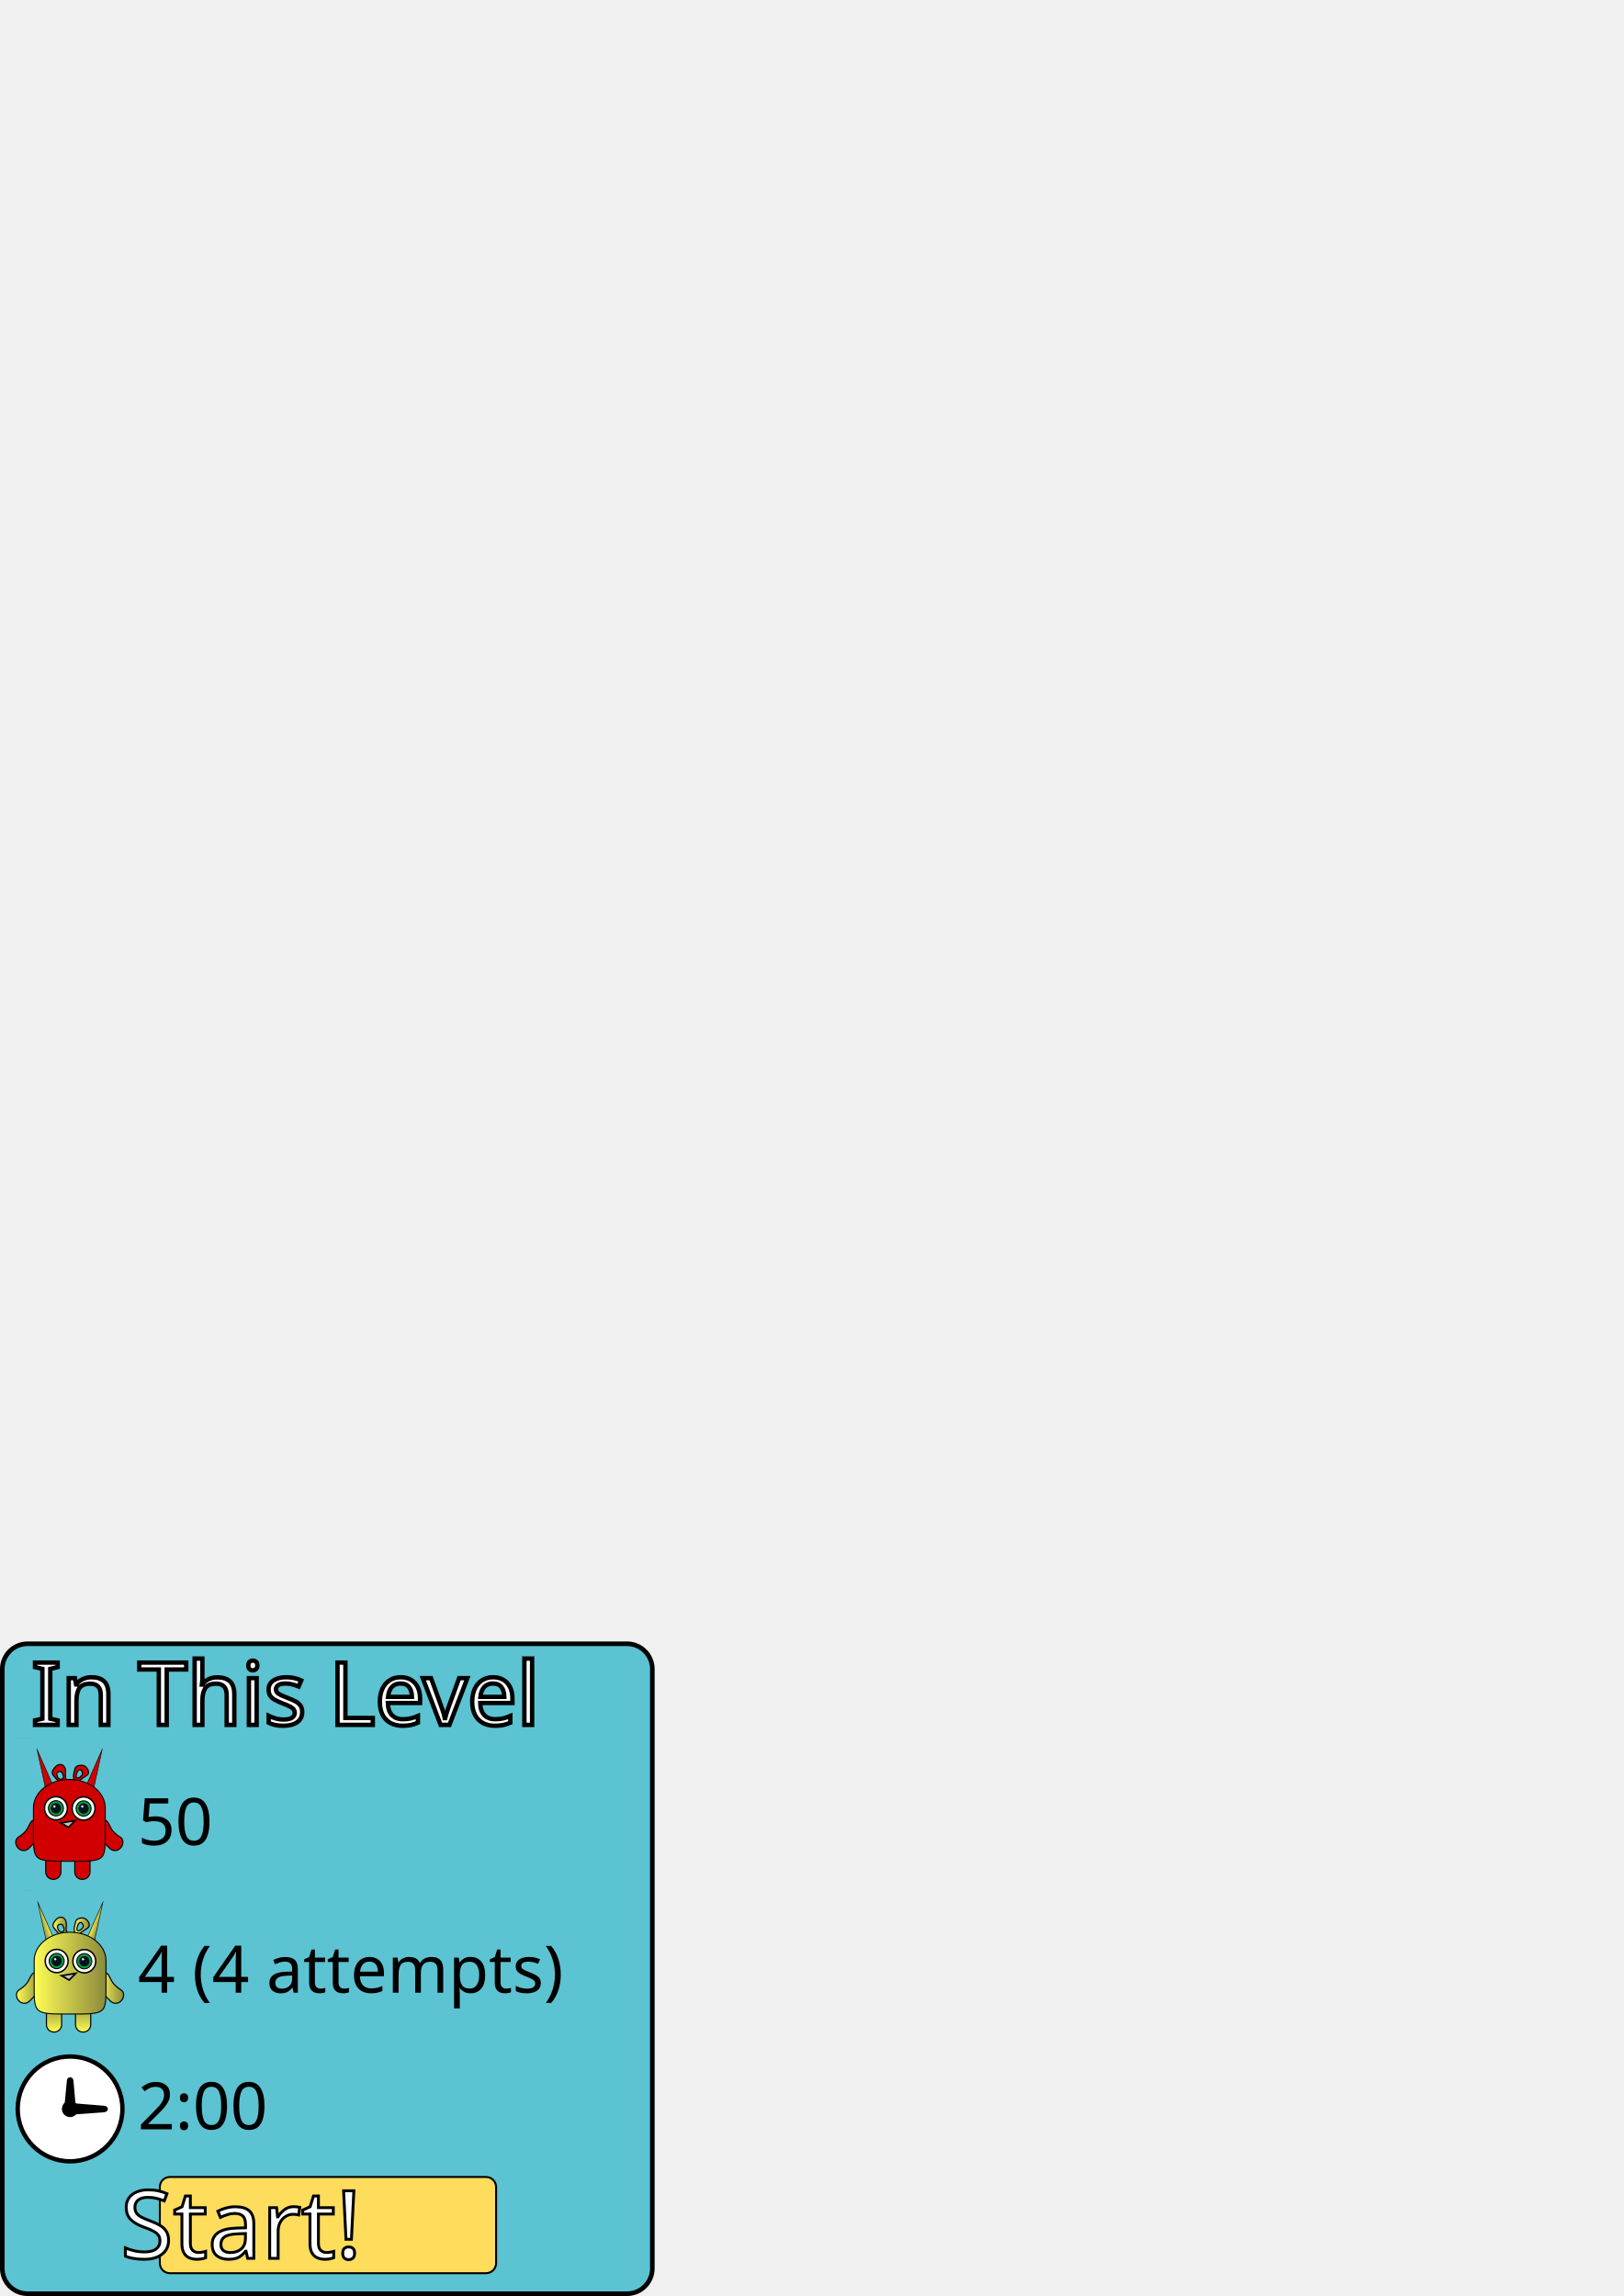
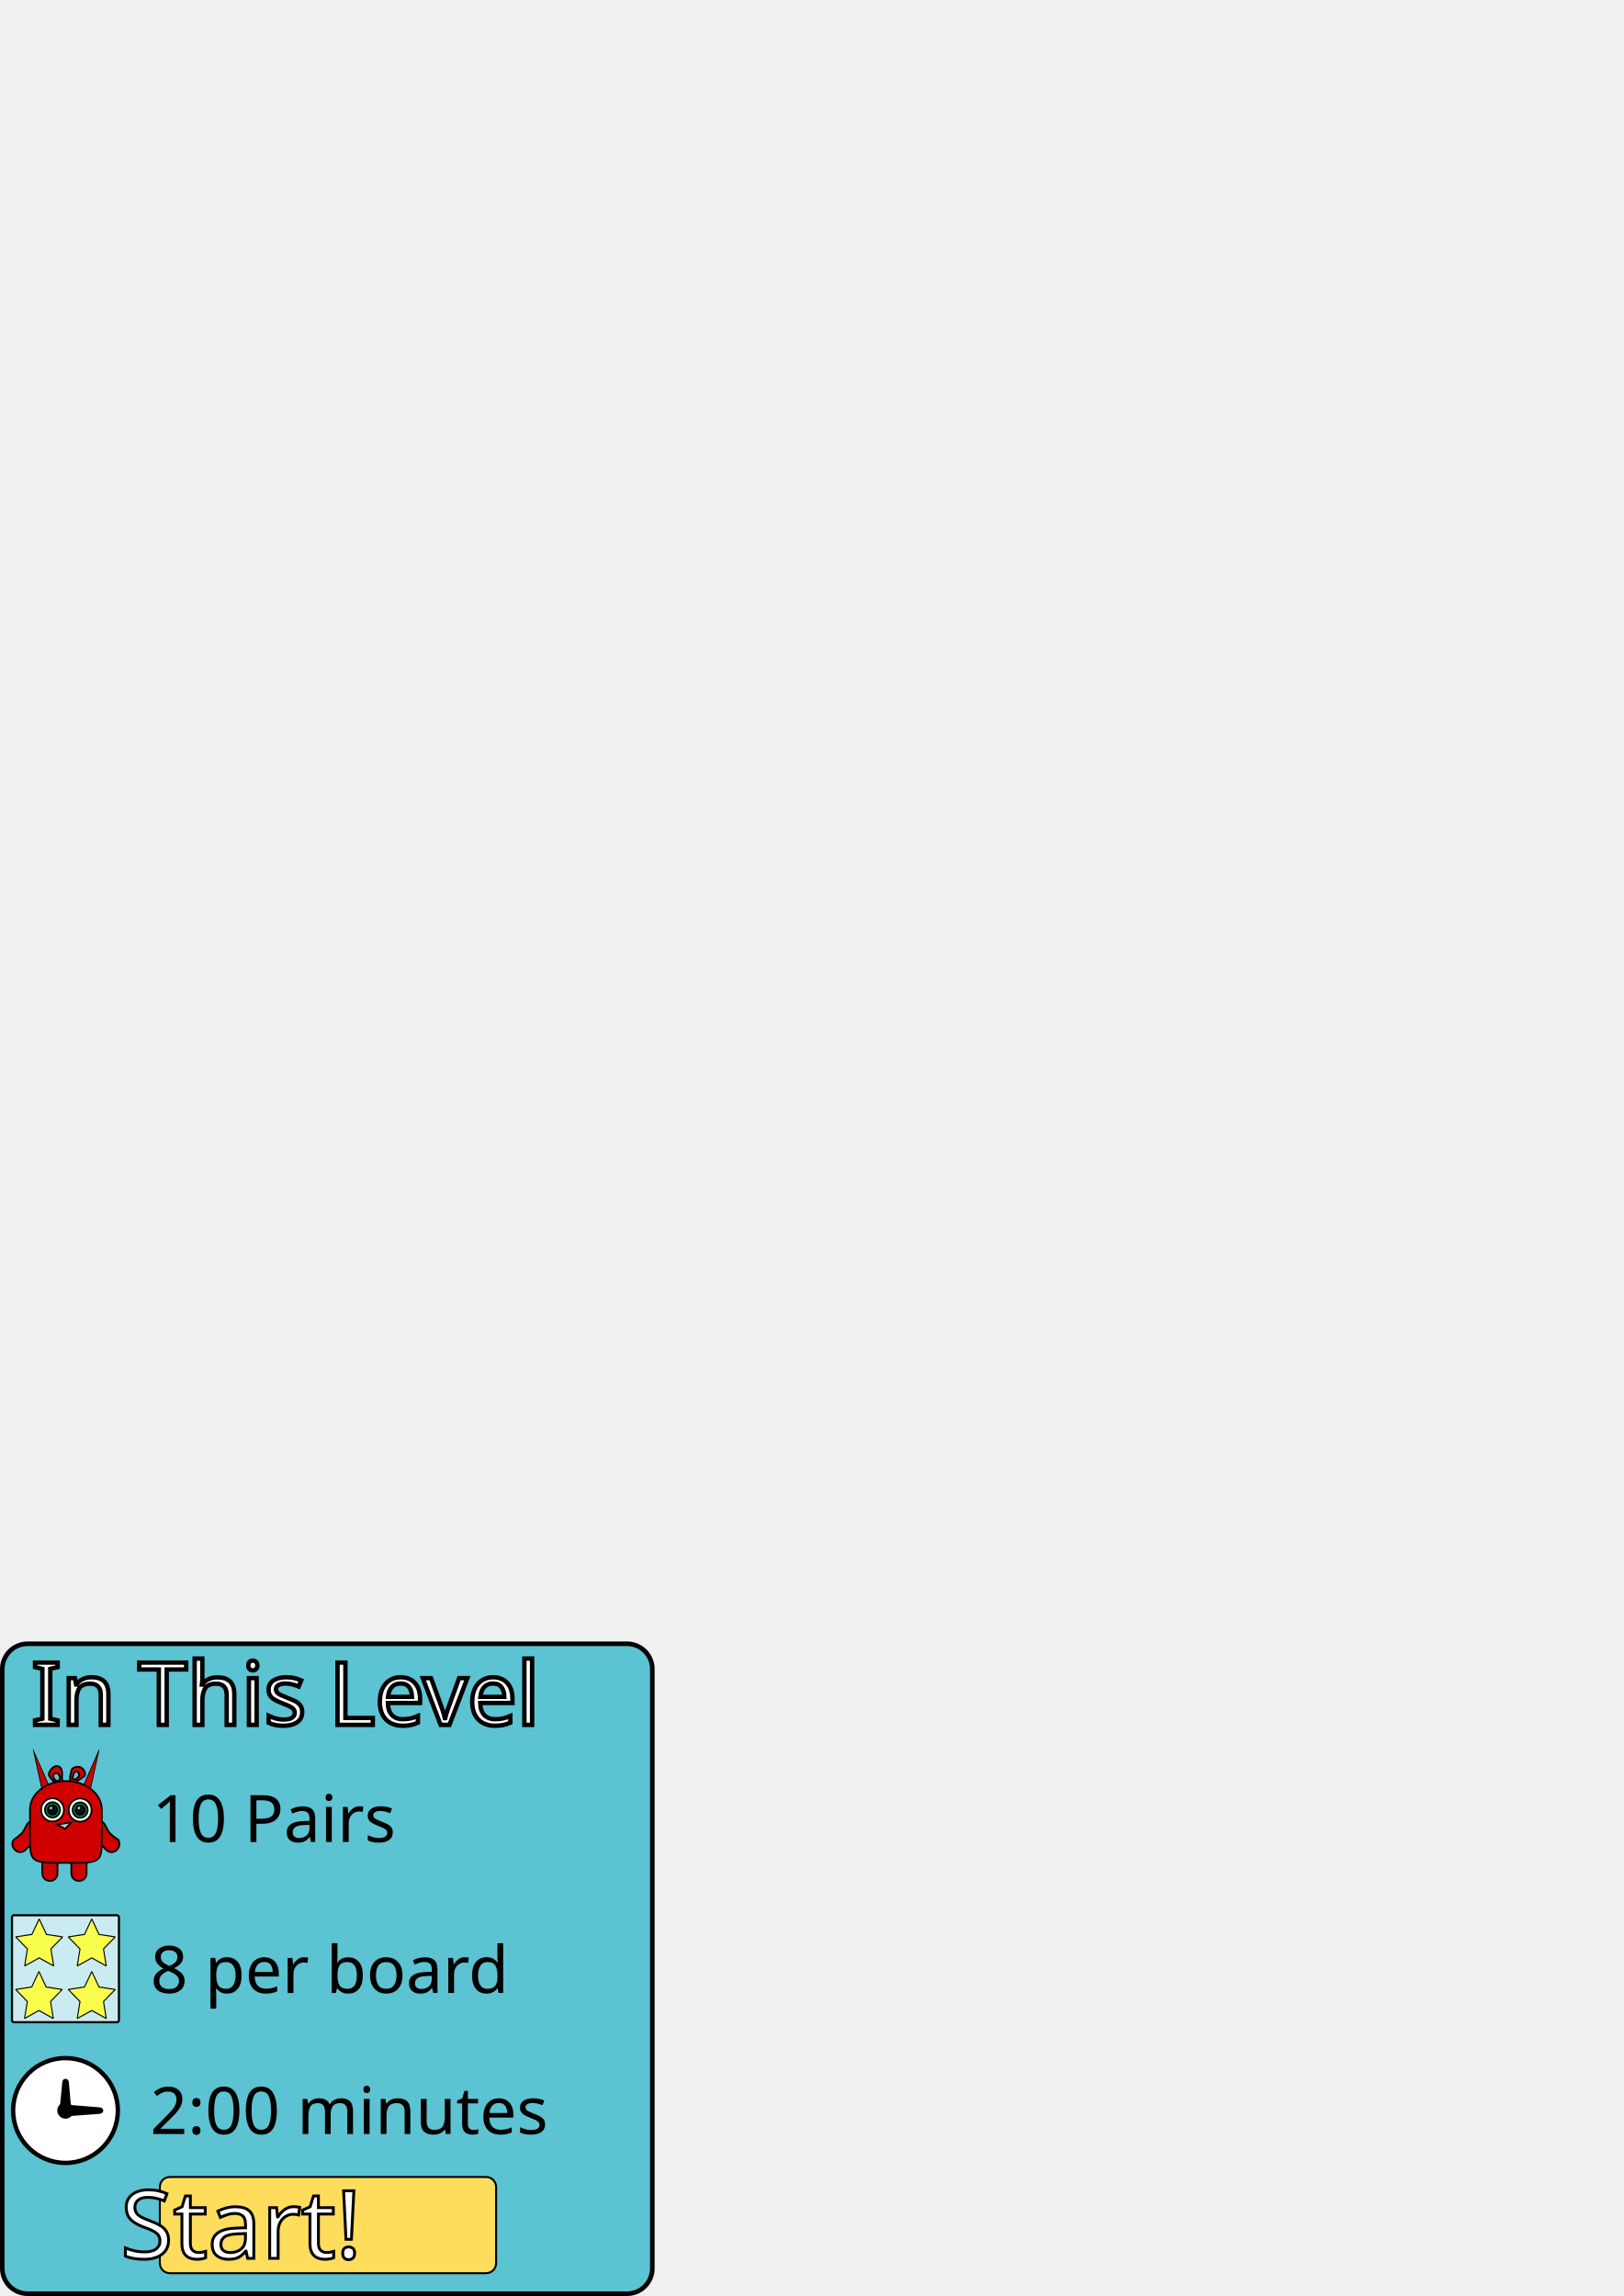
<svg xmlns="http://www.w3.org/2000/svg" xmlns:xlink="http://www.w3.org/1999/xlink" width="744.094" height="1052.362" id="svg17097" version="1.1">
  <defs id="defs17099">
-     <linearGradient xlink:href="#linearGradient6435" id="linearGradient12686" gradientUnits="userSpaceOnUse" gradientTransform="translate(1657.106,-49.43071)" x1="379.965" y1="795.215" x2="403.529" y2="795.215" />
    <linearGradient id="linearGradient6435">
      <stop style="stop-color:#fffe54;stop-opacity:1;" offset="0" id="stop6437" />
      <stop style="stop-color:#8a893c;stop-opacity:1;" offset="1" id="stop6439" />
    </linearGradient>
-     <linearGradient xlink:href="#linearGradient6435" id="linearGradient12688" gradientUnits="userSpaceOnUse" gradientTransform="translate(1657.106,-49.43071)" x1="452.908" y1="795.215" x2="476.472" y2="795.215" />
    <linearGradient id="linearGradient17142">
      <stop style="stop-color:#fffe54;stop-opacity:1;" offset="0" id="stop17144" />
      <stop style="stop-color:#8a893c;stop-opacity:1;" offset="1" id="stop17146" />
    </linearGradient>
-     <linearGradient xlink:href="#linearGradient6435" id="linearGradient12690" gradientUnits="userSpaceOnUse" gradientTransform="translate(49.43071,1657.106)" x1="-834.198" y1="439.869" x2="-807.484" y2="439.869" />
    <linearGradient id="linearGradient17149">
      <stop style="stop-color:#fffe54;stop-opacity:1;" offset="0" id="stop17151" />
      <stop style="stop-color:#8a893c;stop-opacity:1;" offset="1" id="stop17153" />
    </linearGradient>
-     <linearGradient xlink:href="#linearGradient6435" id="linearGradient12692" gradientUnits="userSpaceOnUse" gradientTransform="translate(49.43071,1657.106)" x1="-834.198" y1="413.976" x2="-807.484" y2="413.976" />
    <linearGradient id="linearGradient17156">
      <stop style="stop-color:#fffe54;stop-opacity:1;" offset="0" id="stop17158" />
      <stop style="stop-color:#8a893c;stop-opacity:1;" offset="1" id="stop17160" />
    </linearGradient>
-     <linearGradient xlink:href="#linearGradient6435" id="linearGradient12694" gradientUnits="userSpaceOnUse" x1="70.465" y1="91.909" x2="112.625" y2="91.909" />
    <linearGradient id="linearGradient17163">
      <stop style="stop-color:#fffe54;stop-opacity:1;" offset="0" id="stop17165" />
      <stop style="stop-color:#8a893c;stop-opacity:1;" offset="1" id="stop17167" />
    </linearGradient>
-     <linearGradient xlink:href="#linearGradient6435" id="linearGradient12696" gradientUnits="userSpaceOnUse" gradientTransform="translate(1657.106,-49.43071)" x1="431.438" y1="741.167" x2="445.857" y2="741.167" />
    <linearGradient id="linearGradient17170">
      <stop style="stop-color:#fffe54;stop-opacity:1;" offset="0" id="stop17172" />
      <stop style="stop-color:#8a893c;stop-opacity:1;" offset="1" id="stop17174" />
    </linearGradient>
-     <linearGradient xlink:href="#linearGradient6435" id="linearGradient12698" gradientUnits="userSpaceOnUse" gradientTransform="translate(1657.106,-49.43071)" x1="412.516" y1="741.326" x2="426.082" y2="741.326" />
    <linearGradient id="linearGradient17177">
      <stop style="stop-color:#fffe54;stop-opacity:1;" offset="0" id="stop17179" />
      <stop style="stop-color:#8a893c;stop-opacity:1;" offset="1" id="stop17181" />
    </linearGradient>
-     <linearGradient xlink:href="#linearGradient6435" id="linearGradient12700" gradientUnits="userSpaceOnUse" x1="70.465" y1="91.909" x2="112.625" y2="91.909" />
    <linearGradient id="linearGradient17184">
      <stop style="stop-color:#fffe54;stop-opacity:1;" offset="0" id="stop17186" />
      <stop style="stop-color:#8a893c;stop-opacity:1;" offset="1" id="stop17188" />
    </linearGradient>
-     <linearGradient xlink:href="#linearGradient6435" id="linearGradient12702" gradientUnits="userSpaceOnUse" gradientTransform="translate(1657.106,-49.43071)" x1="395.8" y1="781.991" x2="460.692" y2="781.991" />
    <linearGradient id="linearGradient17191">
      <stop style="stop-color:#fffe54;stop-opacity:1;" offset="0" id="stop17193" />
      <stop style="stop-color:#8a893c;stop-opacity:1;" offset="1" id="stop17195" />
    </linearGradient>
    <radialGradient xlink:href="#linearGradient10555-6" id="radialGradient6294" gradientUnits="userSpaceOnUse" gradientTransform="matrix(1.081309,0,0,0.3118129,133.5799,676.8961)" cx="102.117" cy="1006.909" fx="102.117" fy="1006.909" r="55.557" />
    <linearGradient id="linearGradient10555-6">
      <stop style="stop-color:#ffdd5c;stop-opacity:1;" offset="0" id="stop10557-3" />
      <stop style="stop-color:#ffdd5c;stop-opacity:1;" offset="1" id="stop10559-4" />
    </linearGradient>
  </defs>
  <g id="layer1">
    <rect ry="11.617" y="753.415" x="1.053" height="297.894" width="297.894" id="rect8273" style="fill:#01a7bf;fill-opacity:0.617;fill-rule:evenodd;stroke:#000000;stroke-width:2.106px;stroke-linecap:butt;stroke-linejoin:miter;stroke-opacity:1" />
    <text xml:space="preserve" style="font-size:40.116px;font-style:normal;font-variant:normal;font-weight:normal;font-stretch:normal;line-height:125%;letter-spacing:0px;word-spacing:0px;fill:#ffffff;fill-opacity:1;stroke:#000000;stroke-width:2.006;stroke-miterlimit:4;stroke-opacity:1;stroke-dasharray:none;font-family:Zorque;-inkscape-font-specification:Zorque" x="14.389" y="793.048" id="text17123" transform="scale(1.003106,0.9969039)">
      <tspan id="tspan17125" x="14.389" y="793.048" style="stroke-width:2.006">In This Level</tspan>
    </text>
-     <g id="g12418" transform="matrix(1.748954,0,0,1.776813,-3726.803,-431.5214)">
-       <path id="rect3096-2-3-6" d="m 2135.612,716.847 c 1.13,-0.753 2.084,-1.477 2.636,-2.636 1.614,-3.389 1.649,-1.061 2.71,-10e-6 l 0.111,0.111 c 0.751,0.751 0.751,1.959 0,2.71 l -2.636,2.636 c -0.751,0.751 -1.959,0.751 -2.71,0 l -0.111,-0.111 c -0.751,-0.751 -0.883,-2.121 0,-2.71 z" style="fill:#d10000;fill-opacity:1;fill-rule:evenodd;stroke:#000000;stroke-width:0.294px;stroke-linecap:butt;stroke-linejoin:miter;stroke-opacity:1" />
-       <path id="rect3096-9-3-8-3" d="m 2162.462,716.847 c -1.13,-0.753 -2.084,-1.477 -2.636,-2.636 -1.614,-3.389 -1.649,-1.061 -2.71,-10e-6 l -0.111,0.111 c -0.751,0.751 -0.751,1.959 0,2.71 l 2.635,2.636 c 0.751,0.751 1.959,0.751 2.71,0 l 0.111,-0.111 c 0.751,-0.751 0.883,-2.121 0,-2.71 z" style="fill:#d10000;fill-opacity:1;fill-rule:evenodd;stroke:#000000;stroke-width:0.294px;stroke-linecap:butt;stroke-linejoin:miter;stroke-opacity:1" />
-       <rect transform="matrix(0,-1,1,0,0,0)" ry="1.916" y="2150.467" x="-727.65" height="3.99" width="7.559" id="rect3096-4-4-2-7-8" style="fill:#d10000;fill-opacity:1;fill-rule:evenodd;stroke:#000000;stroke-width:0.294px;stroke-linecap:butt;stroke-linejoin:miter;stroke-opacity:1" />
-       <rect transform="matrix(0,-1,1,0,0,0)" ry="1.916" y="2142.855" x="-727.65" height="3.99" width="7.559" id="rect3096-4-2-4-7" style="fill:#d10000;fill-opacity:1;fill-rule:evenodd;stroke:#000000;stroke-width:0.294px;stroke-linecap:butt;stroke-linejoin:miter;stroke-opacity:1" />
-       <path transform="matrix(0.0503695,0.016696,-0.09402979,0.2836748,2160.05,671.4532)" d="m 91.545,74.664 19.913,34.49 -39.826,0 z" id="path6010-6" style="fill:#d10000;fill-opacity:1;stroke:#000000;stroke-width:2.334;stroke-linecap:round;stroke-linejoin:round;stroke-miterlimit:4;stroke-opacity:1;stroke-dasharray:none" />
-       <path id="rect6059-1" d="m 2151.97,698.22 c -0.667,0.04 -1.319,0.354 -1.461,0.928 l -0.349,1.424 c -2e-4,8.8e-4 -0.231,1.447 0.588,1.92 0.819,0.473 0.465,-0.042 1.249,-0.57 l 1.709,-1.139 c 0.785,-0.527 0.194,-1.861 -0.625,-2.333 -0.307,-0.177 -0.711,-0.253 -1.112,-0.23 z m -0.083,1.167 c 0.092,0.007 0.174,0.044 0.23,0.11 0.323,0.382 0.632,0.845 0.147,1.378 -0.414,0.455 -0.897,0.809 -1.268,0.551 -0.317,-0.221 -0.134,-0.65 0.092,-1.369 0.14,-0.445 0.524,-0.691 0.799,-0.671 z" style="fill:#d10000;fill-opacity:1;fill-rule:evenodd;stroke:#000000;stroke-width:0.294px;stroke-linecap:butt;stroke-linejoin:miter;stroke-opacity:1" />
-       <path id="rect6070-7" d="m 2146.21,698.101 c -0.385,0.124 -0.76,0.404 -1.079,0.823 -0.51,0.67 -0.842,1.265 -0.24,1.974 l 1.504,1.769 c 0.602,0.709 2.219,0.019 1.797,-0.811 -0.33,-0.65 -0.084,-1.618 -0.129,-2.045 l -0.031,-0.272 c -0.13,-1.256 -0.977,-1.711 -1.824,-1.438 z m 0.037,1.795 c 0.47,-0.189 0.874,0.021 1.075,0.616 0.16,0.474 0.34,0.869 -0.053,1.144 -0.347,0.243 -0.636,0.357 -1.132,-0.155 -0.383,-0.395 -0.562,-1.21 -0.096,-1.5 0.07,-0.043 0.139,-0.077 0.206,-0.104 z" style="fill:#d10000;fill-opacity:1;fill-rule:evenodd;stroke:#000000;stroke-width:0.294px;stroke-linecap:butt;stroke-linejoin:miter;stroke-opacity:1" />
-       <path transform="matrix(-0.0503695,0.016696,0.09402979,0.2836748,2138.178,671.4532)" d="m 91.545,74.664 19.913,34.49 -39.826,0 z" id="path6010-0-2" style="fill:#d10000;fill-opacity:1;stroke:#000000;stroke-width:2.334;stroke-linecap:round;stroke-linejoin:round;stroke-miterlimit:4;stroke-opacity:1;stroke-dasharray:none" />
-       <path id="rect3024-1-7-3" d="m 2149.045,701.897 c 5.212,0 9.408,3.28 9.408,7.354 l 0,6.395 c 0,7.388 0.155,7.354 -9.408,7.354 -9.414,0 -9.408,0.005 -9.408,-7.354 l 0,-6.395 c 0,-4.074 4.196,-7.354 9.408,-7.354 z" style="fill:#d10000;fill-opacity:1;fill-rule:evenodd;stroke:#000000;stroke-width:0.26px;stroke-linecap:round;stroke-linejoin:round;stroke-opacity:1" />
-       <path transform="matrix(0.3819232,0,0,0.3819232,2088.585,644.6741)" d="m 156.964,169.286 c 0,4.339 -3.518,7.857 -7.857,7.857 -4.339,0 -7.857,-3.518 -7.857,-7.857 0,-4.339 3.518,-7.857 7.857,-7.857 4.339,0 7.857,3.518 7.857,7.857 z" id="path3213-8-9-7" style="fill:#fffdf6;fill-opacity:1;fill-rule:evenodd;stroke:#000000;stroke-width:1px;stroke-linecap:butt;stroke-linejoin:miter;stroke-opacity:1" />
-       <path transform="matrix(0.2513512,0,0,0.2513512,2108.054,666.7781)" d="m 156.964,169.286 c 0,4.339 -3.518,7.857 -7.857,7.857 -4.339,0 -7.857,-3.518 -7.857,-7.857 0,-4.339 3.518,-7.857 7.857,-7.857 4.339,0 7.857,3.518 7.857,7.857 z" id="path3213-82-5-3-8" style="fill:#099846;fill-opacity:1;fill-rule:evenodd;stroke:#000000;stroke-width:1px;stroke-linecap:butt;stroke-linejoin:miter;stroke-opacity:1" />
-       <path transform="matrix(0.1575025,0,0,0.1575025,2122.048,682.6653)" d="m 156.964,169.286 c 0,4.339 -3.518,7.857 -7.857,7.857 -4.339,0 -7.857,-3.518 -7.857,-7.857 0,-4.339 3.518,-7.857 7.857,-7.857 4.339,0 7.857,3.518 7.857,7.857 z" id="path3213-82-4-7-1-5" style="fill:#001321;fill-opacity:1;fill-rule:evenodd;stroke:#000000;stroke-width:1px;stroke-linecap:butt;stroke-linejoin:miter;stroke-opacity:1" />
-       <path transform="matrix(0.3819232,0,0,0.3819232,2095.83,644.7266)" d="m 156.964,169.286 c 0,4.339 -3.518,7.857 -7.857,7.857 -4.339,0 -7.857,-3.518 -7.857,-7.857 0,-4.339 3.518,-7.857 7.857,-7.857 4.339,0 7.857,3.518 7.857,7.857 z" id="path3213-2-6-9-8" style="fill:#fffdf6;fill-opacity:1;fill-rule:evenodd;stroke:#000000;stroke-width:1px;stroke-linecap:butt;stroke-linejoin:miter;stroke-opacity:1" />
-       <path transform="matrix(0.2513512,0,0,0.2513512,2115.299,666.8306)" d="m 156.964,169.286 c 0,4.339 -3.518,7.857 -7.857,7.857 -4.339,0 -7.857,-3.518 -7.857,-7.857 0,-4.339 3.518,-7.857 7.857,-7.857 4.339,0 7.857,3.518 7.857,7.857 z" id="path3213-82-7-1-8-5" style="fill:#099846;fill-opacity:1;fill-rule:evenodd;stroke:#000000;stroke-width:1px;stroke-linecap:butt;stroke-linejoin:miter;stroke-opacity:1" />
-       <path transform="matrix(0.1575025,0,0,0.1575025,2129.292,682.7178)" d="m 156.964,169.286 c 0,4.339 -3.518,7.857 -7.857,7.857 -4.339,0 -7.857,-3.518 -7.857,-7.857 0,-4.339 3.518,-7.857 7.857,-7.857 4.339,0 7.857,3.518 7.857,7.857 z" id="path3213-82-4-6-8-6-8" style="fill:#001321;fill-opacity:1;fill-rule:evenodd;stroke:#000000;stroke-width:1px;stroke-linecap:butt;stroke-linejoin:miter;stroke-opacity:1" />
-       <path transform="matrix(0.2939804,0,0,0.2939804,2069.82,655.4668)" d="m 256.607,182.991 -0.646,-0.706 -0.948,0.132 0.472,-0.833 -0.418,-0.861 0.938,0.191 0.689,-0.664 0.108,0.951 0.844,0.45 -0.871,0.396 z" id="path3361-2-0-7" style="fill:#fffff3;fill-opacity:1" />
-       <path transform="matrix(0.2939804,0,0,0.2939804,2094.693,634.4596)" d="m 150.513,193.054 c 0,0.021 -4e-5,0.042 -1.2e-4,0.063 l -14.647,-0.063 z" id="path4345-0-3" style="fill:#d10000;fill-opacity:1;stroke-width:2;stroke-miterlimit:4;stroke-dasharray:none" />
-       <path transform="matrix(0.2939804,0,0,0.2939804,2077.13,655.4668)" d="m 256.607,182.991 -0.646,-0.706 -0.948,0.132 0.472,-0.833 -0.418,-0.861 0.938,0.191 0.689,-0.664 0.108,0.951 0.844,0.45 -0.871,0.396 z" id="path3361-2-0-0-3" style="fill:#fffff3;fill-opacity:1" />
-       <path id="path3359-0-0-2" d="m 2146.786,713.11 3.758,-0.601 -1.729,1.729 z" style="fill:#c4c4bf;fill-opacity:1;stroke:#000000;stroke-width:0.421px;stroke-linecap:butt;stroke-linejoin:miter;stroke-opacity:1" />
+     <g id="g12418" transform="matrix(1.748954,0,0,1.776813,-3728.378,-430.7942)" style="stroke-width:0.454;stroke-miterlimit:4;stroke-dasharray:none">
+       <path id="rect3096-2-3-6" d="m 2135.612,716.847 c 1.13,-0.753 2.084,-1.477 2.636,-2.636 1.614,-3.389 1.649,-1.061 2.71,-10e-6 l 0.111,0.111 c 0.751,0.751 0.751,1.959 0,2.71 l -2.636,2.636 c -0.751,0.751 -1.959,0.751 -2.71,0 l -0.111,-0.111 c -0.751,-0.751 -0.883,-2.121 0,-2.71 z" style="fill:#d10000;fill-opacity:1;fill-rule:evenodd;stroke:#000000;stroke-width:0.454;stroke-linecap:butt;stroke-linejoin:miter;stroke-opacity:1;stroke-miterlimit:4;stroke-dasharray:none" />
+       <path id="rect3096-9-3-8-3" d="m 2162.462,716.847 c -1.13,-0.753 -2.084,-1.477 -2.636,-2.636 -1.614,-3.389 -1.649,-1.061 -2.71,-10e-6 l -0.111,0.111 c -0.751,0.751 -0.751,1.959 0,2.71 l 2.635,2.636 c 0.751,0.751 1.959,0.751 2.71,0 l 0.111,-0.111 c 0.751,-0.751 0.883,-2.121 0,-2.71 z" style="fill:#d10000;fill-opacity:1;fill-rule:evenodd;stroke:#000000;stroke-width:0.454;stroke-linecap:butt;stroke-linejoin:miter;stroke-opacity:1;stroke-miterlimit:4;stroke-dasharray:none" />
+       <rect transform="matrix(0,-1,1,0,0,0)" ry="1.916" y="2150.467" x="-727.65" height="3.99" width="7.559" id="rect3096-4-4-2-7-8" style="fill:#d10000;fill-opacity:1;fill-rule:evenodd;stroke:#000000;stroke-width:0.454;stroke-linecap:butt;stroke-linejoin:miter;stroke-opacity:1;stroke-miterlimit:4;stroke-dasharray:none" />
+       <rect transform="matrix(0,-1,1,0,0,0)" ry="1.916" y="2142.855" x="-727.65" height="3.99" width="7.559" id="rect3096-4-2-4-7" style="fill:#d10000;fill-opacity:1;fill-rule:evenodd;stroke:#000000;stroke-width:0.454;stroke-linecap:butt;stroke-linejoin:miter;stroke-opacity:1;stroke-miterlimit:4;stroke-dasharray:none" />
+       <path transform="matrix(0.0503695,0.016696,-0.09402979,0.2836748,2160.05,671.4532)" d="m 91.545,74.664 19.913,34.49 -39.826,0 z" id="path6010-6" style="fill:#d10000;fill-opacity:1;stroke:#000000;stroke-width:3.604;stroke-linecap:round;stroke-linejoin:round;stroke-miterlimit:4;stroke-opacity:1;stroke-dasharray:none" />
+       <path id="rect6059-1" d="m 2151.97,698.22 c -0.667,0.04 -1.319,0.354 -1.461,0.928 l -0.349,1.424 c -2e-4,8.8e-4 -0.231,1.447 0.588,1.92 0.819,0.473 0.465,-0.042 1.249,-0.57 l 1.709,-1.139 c 0.785,-0.527 0.194,-1.861 -0.625,-2.333 -0.307,-0.177 -0.711,-0.253 -1.112,-0.23 z m -0.083,1.167 c 0.092,0.007 0.174,0.044 0.23,0.11 0.323,0.382 0.632,0.845 0.147,1.378 -0.414,0.455 -0.897,0.809 -1.268,0.551 -0.317,-0.221 -0.134,-0.65 0.092,-1.369 0.14,-0.445 0.524,-0.691 0.799,-0.671 z" style="fill:#d10000;fill-opacity:1;fill-rule:evenodd;stroke:#000000;stroke-width:0.454;stroke-linecap:butt;stroke-linejoin:miter;stroke-opacity:1;stroke-miterlimit:4;stroke-dasharray:none" />
+       <path id="rect6070-7" d="m 2146.21,698.101 c -0.385,0.124 -0.76,0.404 -1.079,0.823 -0.51,0.67 -0.842,1.265 -0.24,1.974 l 1.504,1.769 c 0.602,0.709 2.219,0.019 1.797,-0.811 -0.33,-0.65 -0.084,-1.618 -0.129,-2.045 l -0.031,-0.272 c -0.13,-1.256 -0.977,-1.711 -1.824,-1.438 z m 0.037,1.795 c 0.47,-0.189 0.874,0.021 1.075,0.616 0.16,0.474 0.34,0.869 -0.053,1.144 -0.347,0.243 -0.636,0.357 -1.132,-0.155 -0.383,-0.395 -0.562,-1.21 -0.096,-1.5 0.07,-0.043 0.139,-0.077 0.206,-0.104 z" style="fill:#d10000;fill-opacity:1;fill-rule:evenodd;stroke:#000000;stroke-width:0.454;stroke-linecap:butt;stroke-linejoin:miter;stroke-opacity:1;stroke-miterlimit:4;stroke-dasharray:none" />
+       <path transform="matrix(-0.0503695,0.016696,0.09402979,0.2836748,2138.178,671.4532)" d="m 91.545,74.664 19.913,34.49 -39.826,0 z" id="path6010-0-2" style="fill:#d10000;fill-opacity:1;stroke:#000000;stroke-width:3.604;stroke-linecap:round;stroke-linejoin:round;stroke-miterlimit:4;stroke-opacity:1;stroke-dasharray:none" />
+       <path id="rect3024-1-7-3" d="m 2149.045,701.897 c 5.212,0 9.408,3.28 9.408,7.354 l 0,6.395 c 0,7.388 0.155,7.354 -9.408,7.354 -9.414,0 -9.408,0.005 -9.408,-7.354 l 0,-6.395 c 0,-4.074 4.196,-7.354 9.408,-7.354 z" style="fill:#d10000;fill-opacity:1;fill-rule:evenodd;stroke:#000000;stroke-width:0.454;stroke-linecap:round;stroke-linejoin:round;stroke-opacity:1;stroke-miterlimit:4;stroke-dasharray:none" />
+       <path transform="matrix(0.3819232,0,0,0.3819232,2088.585,644.6741)" d="m 156.964,169.286 c 0,4.339 -3.518,7.857 -7.857,7.857 -4.339,0 -7.857,-3.518 -7.857,-7.857 0,-4.339 3.518,-7.857 7.857,-7.857 4.339,0 7.857,3.518 7.857,7.857 z" id="path3213-8-9-7" style="fill:#fffdf6;fill-opacity:1;fill-rule:evenodd;stroke:#000000;stroke-width:1.188;stroke-linecap:butt;stroke-linejoin:miter;stroke-opacity:1;stroke-miterlimit:4;stroke-dasharray:none" />
+       <path transform="matrix(0.2513512,0,0,0.2513512,2108.054,666.7781)" d="m 156.964,169.286 c 0,4.339 -3.518,7.857 -7.857,7.857 -4.339,0 -7.857,-3.518 -7.857,-7.857 0,-4.339 3.518,-7.857 7.857,-7.857 4.339,0 7.857,3.518 7.857,7.857 z" id="path3213-82-5-3-8" style="fill:#099846;fill-opacity:1;fill-rule:evenodd;stroke:#000000;stroke-width:1.806;stroke-linecap:butt;stroke-linejoin:miter;stroke-opacity:1;stroke-miterlimit:4;stroke-dasharray:none" />
+       <path transform="matrix(0.1575025,0,0,0.1575025,2122.048,682.6653)" d="m 156.964,169.286 c 0,4.339 -3.518,7.857 -7.857,7.857 -4.339,0 -7.857,-3.518 -7.857,-7.857 0,-4.339 3.518,-7.857 7.857,-7.857 4.339,0 7.857,3.518 7.857,7.857 z" id="path3213-82-4-7-1-5" style="fill:#001321;fill-opacity:1;fill-rule:evenodd;stroke:#000000;stroke-width:2.881;stroke-linecap:butt;stroke-linejoin:miter;stroke-opacity:1;stroke-miterlimit:4;stroke-dasharray:none" />
+       <path transform="matrix(0.3819232,0,0,0.3819232,2095.83,644.7266)" d="m 156.964,169.286 c 0,4.339 -3.518,7.857 -7.857,7.857 -4.339,0 -7.857,-3.518 -7.857,-7.857 0,-4.339 3.518,-7.857 7.857,-7.857 4.339,0 7.857,3.518 7.857,7.857 z" id="path3213-2-6-9-8" style="fill:#fffdf6;fill-opacity:1;fill-rule:evenodd;stroke:#000000;stroke-width:1.188;stroke-linecap:butt;stroke-linejoin:miter;stroke-opacity:1;stroke-miterlimit:4;stroke-dasharray:none" />
+       <path transform="matrix(0.2513512,0,0,0.2513512,2115.299,666.8306)" d="m 156.964,169.286 c 0,4.339 -3.518,7.857 -7.857,7.857 -4.339,0 -7.857,-3.518 -7.857,-7.857 0,-4.339 3.518,-7.857 7.857,-7.857 4.339,0 7.857,3.518 7.857,7.857 z" id="path3213-82-7-1-8-5" style="fill:#099846;fill-opacity:1;fill-rule:evenodd;stroke:#000000;stroke-width:1.806;stroke-linecap:butt;stroke-linejoin:miter;stroke-opacity:1;stroke-miterlimit:4;stroke-dasharray:none" />
+       <path transform="matrix(0.1575025,0,0,0.1575025,2129.292,682.7178)" d="m 156.964,169.286 c 0,4.339 -3.518,7.857 -7.857,7.857 -4.339,0 -7.857,-3.518 -7.857,-7.857 0,-4.339 3.518,-7.857 7.857,-7.857 4.339,0 7.857,3.518 7.857,7.857 z" id="path3213-82-4-6-8-6-8" style="fill:#001321;fill-opacity:1;fill-rule:evenodd;stroke:#000000;stroke-width:2.881;stroke-linecap:butt;stroke-linejoin:miter;stroke-opacity:1;stroke-miterlimit:4;stroke-dasharray:none" />
+       <path transform="matrix(0.2939804,0,0,0.2939804,2069.82,655.4668)" d="m 256.607,182.991 -0.646,-0.706 -0.948,0.132 0.472,-0.833 -0.418,-0.861 0.938,0.191 0.689,-0.664 0.108,0.951 0.844,0.45 -0.871,0.396 z" id="path3361-2-0-7" style="fill:#fffff3;fill-opacity:1;stroke-width:1.544;stroke-miterlimit:4;stroke-dasharray:none" />
+       <path transform="matrix(0.2939804,0,0,0.2939804,2094.693,634.4596)" d="m 150.513,193.054 c 0,0.021 -4e-5,0.042 -1.2e-4,0.063 l -14.647,-0.063 z" id="path4345-0-3" style="fill:#d10000;fill-opacity:1;stroke-width:1.544;stroke-miterlimit:4;stroke-dasharray:none" />
+       <path transform="matrix(0.2939804,0,0,0.2939804,2077.13,655.4668)" d="m 256.607,182.991 -0.646,-0.706 -0.948,0.132 0.472,-0.833 -0.418,-0.861 0.938,0.191 0.689,-0.664 0.108,0.951 0.844,0.45 -0.871,0.396 z" id="path3361-2-0-0-3" style="fill:#fffff3;fill-opacity:1;stroke-width:1.544;stroke-miterlimit:4;stroke-dasharray:none" />
+       <path id="path3359-0-0-2" d="m 2146.786,713.11 3.758,-0.601 -1.729,1.729 z" style="fill:#c4c4bf;fill-opacity:1;stroke:#000000;stroke-width:0.454;stroke-linecap:butt;stroke-linejoin:miter;stroke-opacity:1;stroke-miterlimit:4;stroke-dasharray:none" />
    </g>
-     <g id="g12647" transform="matrix(0.5141588,0,0,0.522348,-1040.093,521.7174)">
-       <path id="rect3096-2-3-6-8-9" d="m 2039.658,747.523 c 3.842,-2.561 7.089,-5.025 8.965,-8.965 5.489,-11.528 5.61,-3.607 9.218,0 l 0.379,0.379 c 2.553,2.553 2.553,6.664 0,9.218 l -8.965,8.965 c -2.553,2.553 -6.664,2.553 -9.218,0 l -0.379,-0.379 c -2.553,-2.553 -3.005,-7.215 0,-9.218 z" style="fill:url(#linearGradient12686);fill-opacity:1;fill-rule:evenodd;stroke:#000000;stroke-width:1px;stroke-linecap:butt;stroke-linejoin:miter;stroke-opacity:1" />
-       <path id="rect3096-9-3-8-3-1-8" d="m 2130.99,747.523 c -3.842,-2.561 -7.089,-5.025 -8.965,-8.965 -5.489,-11.528 -5.61,-3.607 -9.218,0 l -0.379,0.379 c -2.553,2.553 -2.553,6.664 0,9.218 l 8.965,8.965 c 2.553,2.553 6.664,2.553 9.218,0 l 0.379,-0.379 c 2.553,-2.553 3.005,-7.215 0,-9.218 z" style="fill:url(#linearGradient12688);fill-opacity:1;fill-rule:evenodd;stroke:#000000;stroke-width:1px;stroke-linecap:butt;stroke-linejoin:miter;stroke-opacity:1" />
-       <rect transform="matrix(0,-1,1,0,0,0)" ry="6.518" y="2090.189" x="-784.267" height="13.571" width="25.714" id="rect3096-4-4-2-7-8-5-0" style="fill:url(#linearGradient12690);fill-opacity:1;fill-rule:evenodd;stroke:#000000;stroke-width:1px;stroke-linecap:butt;stroke-linejoin:miter;stroke-opacity:1" />
-       <rect transform="matrix(0,-1,1,0,0,0)" ry="6.518" y="2064.296" x="-784.267" height="13.571" width="25.714" id="rect3096-4-2-4-7-3-1" style="fill:url(#linearGradient12692);fill-opacity:1;fill-rule:evenodd;stroke:#000000;stroke-width:1px;stroke-linecap:butt;stroke-linejoin:miter;stroke-opacity:1" />
-       <path transform="matrix(0.1713362,0.05679289,-0.3198506,0.9649446,2122.785,593.1106)" d="m 91.545,74.664 19.913,34.49 -39.826,0 z" id="path6010-6-3-4" style="fill:url(#linearGradient12694);fill-opacity:1;stroke:#000000;stroke-width:2.334;stroke-linecap:round;stroke-linejoin:round;stroke-miterlimit:4;stroke-opacity:1;stroke-dasharray:none" />
-       <path id="rect6059-1-5-7" d="m 2095.302,684.161 c -2.269,0.135 -4.487,1.205 -4.969,3.156 l -1.188,4.844 c -7e-4,0.003 -0.784,4.924 2,6.531 2.784,1.608 1.581,-0.144 4.25,-1.938 l 5.812,-3.875 c 2.669,-1.793 0.659,-6.33 -2.125,-7.938 -1.044,-0.603 -2.42,-0.862 -3.781,-0.781 z m -0.281,3.969 c 0.312,0.023 0.591,0.149 0.781,0.375 1.098,1.301 2.15,2.876 0.5,4.688 -1.409,1.547 -3.053,2.751 -4.312,1.875 -1.079,-0.75 -0.456,-2.212 0.312,-4.656 0.475,-1.512 1.782,-2.349 2.719,-2.281 z" style="fill:url(#linearGradient12696);fill-opacity:1;fill-rule:evenodd;stroke:#000000;stroke-width:1px;stroke-linecap:butt;stroke-linejoin:miter;stroke-opacity:1" />
-       <path id="rect6070-7-8-5" d="m 2075.707,683.757 c -1.31,0.422 -2.586,1.374 -3.67,2.799 -1.734,2.279 -2.864,4.302 -0.815,6.715 l 5.117,6.019 c 2.049,2.413 7.546,0.066 6.113,-2.757 -1.123,-2.212 -0.286,-5.504 -0.437,-6.958 l -0.104,-0.926 c -0.444,-4.271 -3.322,-5.821 -6.204,-4.892 z m 0.127,6.106 c 1.599,-0.642 2.974,0.073 3.656,2.095 0.543,1.612 1.155,2.955 -0.18,3.89 -1.181,0.827 -2.163,1.214 -3.85,-0.527 -1.302,-1.344 -1.912,-4.115 -0.327,-5.102 0.237,-0.147 0.474,-0.264 0.702,-0.355 z" style="fill:url(#linearGradient12698);fill-opacity:1;fill-rule:evenodd;stroke:#000000;stroke-width:1px;stroke-linecap:butt;stroke-linejoin:miter;stroke-opacity:1" />
-       <path transform="matrix(-0.1713362,0.05679289,0.3198506,0.9649446,2048.386,593.1106)" d="m 91.545,74.664 19.913,34.49 -39.826,0 z" id="path6010-0-2-5-5" style="fill:url(#linearGradient12700);fill-opacity:1;stroke:#000000;stroke-width:2.334;stroke-linecap:round;stroke-linejoin:round;stroke-miterlimit:4;stroke-opacity:1;stroke-dasharray:none" />
-       <path id="rect3024-1-7-3-7-5" d="m 2085.352,696.667 c 17.73,0 32.003,11.157 32.003,25.016 l 0,21.753 c 0,25.131 0.526,25.016 -32.003,25.016 -32.024,0 -32.003,0.016 -32.003,-25.016 l 0,-21.753 c 0,-13.859 14.273,-25.016 32.003,-25.016 z" style="fill:url(#linearGradient12702);fill-opacity:1;fill-rule:evenodd;stroke:#000000;stroke-width:0.886px;stroke-linecap:round;stroke-linejoin:round;stroke-opacity:1" />
-       <path transform="matrix(1.299145,0,0,1.299145,1879.691,502.0191)" d="m 156.964,169.286 c 0,4.339 -3.518,7.857 -7.857,7.857 -4.339,0 -7.857,-3.518 -7.857,-7.857 0,-4.339 3.518,-7.857 7.857,-7.857 4.339,0 7.857,3.518 7.857,7.857 z" id="path3213-8-9-7-9-0" style="fill:#fffdf6;fill-opacity:1;fill-rule:evenodd;stroke:#000000;stroke-width:1px;stroke-linecap:butt;stroke-linejoin:miter;stroke-opacity:1" />
-       <path transform="matrix(0.8549931,0,0,0.8549931,1945.917,577.2077)" d="m 156.964,169.286 c 0,4.339 -3.518,7.857 -7.857,7.857 -4.339,0 -7.857,-3.518 -7.857,-7.857 0,-4.339 3.518,-7.857 7.857,-7.857 4.339,0 7.857,3.518 7.857,7.857 z" id="path3213-82-5-3-8-9-9" style="fill:#099846;fill-opacity:1;fill-rule:evenodd;stroke:#000000;stroke-width:1px;stroke-linecap:butt;stroke-linejoin:miter;stroke-opacity:1" />
-       <path transform="matrix(0.5357587,0,0,0.5357587,1993.518,631.2495)" d="m 156.964,169.286 c 0,4.339 -3.518,7.857 -7.857,7.857 -4.339,0 -7.857,-3.518 -7.857,-7.857 0,-4.339 3.518,-7.857 7.857,-7.857 4.339,0 7.857,3.518 7.857,7.857 z" id="path3213-82-4-7-1-5-2-2" style="fill:#001321;fill-opacity:1;fill-rule:evenodd;stroke:#000000;stroke-width:1px;stroke-linecap:butt;stroke-linejoin:miter;stroke-opacity:1" />
-       <path transform="matrix(1.299145,0,0,1.299145,1904.334,502.1977)" d="m 156.964,169.286 c 0,4.339 -3.518,7.857 -7.857,7.857 -4.339,0 -7.857,-3.518 -7.857,-7.857 0,-4.339 3.518,-7.857 7.857,-7.857 4.339,0 7.857,3.518 7.857,7.857 z" id="path3213-2-6-9-8-4-8" style="fill:#fffdf6;fill-opacity:1;fill-rule:evenodd;stroke:#000000;stroke-width:1px;stroke-linecap:butt;stroke-linejoin:miter;stroke-opacity:1" />
-       <path transform="matrix(0.8549931,0,0,0.8549931,1970.56,577.3863)" d="m 156.964,169.286 c 0,4.339 -3.518,7.857 -7.857,7.857 -4.339,0 -7.857,-3.518 -7.857,-7.857 0,-4.339 3.518,-7.857 7.857,-7.857 4.339,0 7.857,3.518 7.857,7.857 z" id="path3213-82-7-1-8-5-4-2" style="fill:#099846;fill-opacity:1;fill-rule:evenodd;stroke:#000000;stroke-width:1px;stroke-linecap:butt;stroke-linejoin:miter;stroke-opacity:1" />
-       <path transform="matrix(0.5357587,0,0,0.5357587,2018.16,631.4281)" d="m 156.964,169.286 c 0,4.339 -3.518,7.857 -7.857,7.857 -4.339,0 -7.857,-3.518 -7.857,-7.857 0,-4.339 3.518,-7.857 7.857,-7.857 4.339,0 7.857,3.518 7.857,7.857 z" id="path3213-82-4-6-8-6-8-1-4" style="fill:#001321;fill-opacity:1;fill-rule:evenodd;stroke:#000000;stroke-width:1px;stroke-linecap:butt;stroke-linejoin:miter;stroke-opacity:1" />
-       <path transform="translate(1815.858,538.7315)" d="m 256.607,182.991 -0.646,-0.706 -0.948,0.132 0.472,-0.833 -0.418,-0.861 0.938,0.191 0.689,-0.664 0.108,0.951 0.844,0.45 -0.871,0.396 z" id="path3361-2-0-7-6-5" style="fill:#fffff3;fill-opacity:1" />
-       <path transform="translate(1900.466,467.2738)" d="m 150.513,193.054 c 0,0.021 -4e-5,0.042 -1.2e-4,0.063 l -14.647,-0.063 z" id="path4345-0-3-9-0" style="fill:#d10000;fill-opacity:1;stroke-width:2;stroke-miterlimit:4;stroke-dasharray:none" />
-       <path transform="translate(1840.725,538.7315)" d="m 256.607,182.991 -0.646,-0.706 -0.948,0.132 0.472,-0.833 -0.418,-0.861 0.938,0.191 0.689,-0.664 0.108,0.951 0.844,0.45 -0.871,0.396 z" id="path3361-2-0-0-3-2-4" style="fill:#fffff3;fill-opacity:1" />
-       <path id="path3359-0-0-2-6-4" d="m 2077.667,734.811 12.783,-2.045 -5.88,5.88 z" style="fill:#c4c4bf;fill-opacity:1;stroke:#000000;stroke-width:1.432px;stroke-linecap:butt;stroke-linejoin:miter;stroke-opacity:1" />
-     </g>
-     <g id="g12756" transform="matrix(0.1,0,0,0.1001111,7.109049,886.2844)">
+     <g id="g12756" transform="matrix(0.1,0,0,0.1001111,5.000559,887.0096)">
      <path transform="matrix(0.9983376,0,0,0.9983376,-1210.269,198.5031)" d="m 1703.117,604.865 c 0,132.778 -107.638,240.416 -240.416,240.416 -132.778,0 -240.416,-107.638 -240.416,-240.416 0,-132.778 107.638,-240.416 240.416,-240.416 132.778,0 240.416,107.638 240.416,240.416 z" id="path12717" style="fill:#ffffff;fill-opacity:1;stroke:#000000;stroke-width:20;stroke-miterlimit:4;stroke-opacity:1;stroke-dasharray:none" />
      <path transform="matrix(0.9545455,0,0,0.9545455,-1530.909,211.0164)" d="m 1905,619.505 c 0,21.697 -17.589,39.286 -39.286,39.286 -21.697,0 -39.286,-17.589 -39.286,-39.286 0,-21.697 17.589,-39.286 39.286,-39.286 21.697,0 39.286,17.589 39.286,39.286 z" id="path12719" style="fill:#000000;fill-opacity:1;stroke:none" />
      <path id="rect12721" d="m 250.357,657.565 c 13.81,0 15.143,14.937 15.143,14.937 l 9.434,107.799 c 1.066,12.185 -11.118,22.061 -24.929,22.061 -13.81,0 -26.102,-9.884 -24.929,-22.061 l 10.427,-108.238 c 0,0 1.042,-14.497 14.852,-14.497 z" style="fill:#000000;fill-opacity:1;stroke:none" />
      <path id="rect12721-0" d="m 423.081,802.719 c 0,13.81 -17.854,15.143 -17.854,15.143 L 276.371,827.297 C 261.805,828.364 250,816.179 250,802.368 c 0,-13.81 11.814,-26.102 26.371,-24.929 l 129.381,10.427 c 0,0 17.329,1.042 17.329,14.852 z" style="fill:#000000;fill-opacity:1;stroke:none" />
    </g>
-     <text xml:space="preserve" style="font-size:30px;font-style:normal;font-variant:normal;font-weight:normal;font-stretch:normal;line-height:125%;letter-spacing:0px;word-spacing:0px;fill:#000000;fill-opacity:1;stroke:none;font-family:Zorque;-inkscape-font-specification:Zorque" x="63.157" y="913.329" id="text17409">
-       <tspan id="tspan17411" x="63.157" y="913.329">4 (4 attempts)</tspan>
-     </text>
-     <text xml:space="preserve" style="font-size:30px;font-style:normal;font-variant:normal;font-weight:normal;font-stretch:normal;line-height:125%;letter-spacing:0px;word-spacing:0px;fill:#000000;fill-opacity:1;stroke:none;font-family:Zorque;-inkscape-font-specification:Zorque" x="63.157" y="845.649" id="text17413">
-       <tspan id="tspan17415" x="63.157" y="845.649">50</tspan>
-     </text>
-     <text xml:space="preserve" style="font-size:30px;font-style:normal;font-variant:normal;font-weight:normal;font-stretch:normal;line-height:125%;letter-spacing:0px;word-spacing:0px;fill:#000000;fill-opacity:1;stroke:none;font-family:Zorque;-inkscape-font-specification:Zorque" x="63.157" y="975.959" id="text17417">
-       <tspan id="tspan17419" x="63.157" y="975.959">2:00</tspan>
-     </text>
    <g id="g10611" transform="matrix(1.291718,0,0,1.285734,-164.88,-254.1241)">
      <rect ry="3.581" y="973.712" x="184.35" height="34.301" width="119.299" id="rect7216-1-2-9" style="fill:url(#radialGradient6294);fill-opacity:1;fill-rule:evenodd;stroke:#000000;stroke-width:0.697;stroke-linecap:butt;stroke-linejoin:miter;stroke-miterlimit:4;stroke-opacity:1;stroke-dasharray:none" />
      <text transform="scale(1.004546,0.9954747)" id="text7218-7-5-6" y="1007.276" x="243.023" style="font-size:33.879px;font-style:normal;font-weight:normal;text-align:center;line-height:125%;letter-spacing:0px;word-spacing:0px;text-anchor:middle;fill:#ffffff;fill-opacity:1;stroke:#000000;stroke-width:1.02;stroke-miterlimit:4;stroke-opacity:1;stroke-dasharray:none;font-family:Sans" xml:space="preserve">
        <tspan id="tspan10519" style="font-style:normal;font-variant:normal;font-weight:normal;font-stretch:normal;stroke-width:1.02;stroke-miterlimit:4;stroke-dasharray:none;font-family:Zorque;-inkscape-font-specification:Zorque" y="1007.276" x="243.023">Start!</tspan>
      </text>
    </g>
+     <rect style="fill:#ffffff;fill-opacity:0.674;fill-rule:evenodd;stroke:#000000;stroke-width:0.983;stroke-linecap:butt;stroke-linejoin:miter;stroke-miterlimit:4;stroke-opacity:1;stroke-dasharray:none" id="rect7278" width="49.017" height="49.017" x="5.492" y="877.854" ry="0.933" />
+     <path style="opacity:0.98;fill:#fafe48;fill-opacity:0.996;fill-rule:evenodd;stroke:#000000;stroke-width:0.431;stroke-linecap:butt;stroke-linejoin:bevel;stroke-miterlimit:4;stroke-opacity:1;stroke-dasharray:none;stroke-dashoffset:0" id="path3018" d="m 136,18 -5.924,-3.001 -5.83,3.179 1.023,-6.561 -4.825,-4.563 L 127,6 l 2.848,-5.999 3.029,5.91 6.585,0.855 -4.684,4.707 z" transform="matrix(1.132085,0.018235,-0.01734327,1.190292,-129.0457,877.1774)" />
+     <path style="opacity:0.98;fill:#fafe48;fill-opacity:0.996;fill-rule:evenodd;stroke:#000000;stroke-width:0.431;stroke-linecap:butt;stroke-linejoin:bevel;stroke-miterlimit:4;stroke-opacity:1;stroke-dasharray:none;stroke-dashoffset:0" id="path3018-6" d="m 136,18 -5.924,-3.001 -5.83,3.179 1.023,-6.561 -4.825,-4.563 L 127,6 l 2.848,-5.999 3.029,5.91 6.585,0.855 -4.684,4.707 z" transform="matrix(1.132085,0.01823499,-0.01734327,1.190292,-104.9504,877.1774)" />
+     <path style="opacity:0.98;fill:#fafe48;fill-opacity:0.996;fill-rule:evenodd;stroke:#000000;stroke-width:0.433;stroke-linecap:butt;stroke-linejoin:bevel;stroke-miterlimit:4;stroke-opacity:1;stroke-dasharray:none;stroke-dashoffset:0" id="path3018-9" d="m 136,18 -5.924,-3.001 -5.83,3.179 1.023,-6.561 -4.825,-4.563 L 127,6 l 2.848,-5.999 3.029,5.91 6.585,0.855 -4.684,4.707 z" transform="matrix(1.120911,0.01823652,-0.0171721,1.190392,-127.702,901.2715)" />
+     <path style="opacity:0.98;fill:#fafe48;fill-opacity:0.996;fill-rule:evenodd;stroke:#000000;stroke-width:0.431;stroke-linecap:butt;stroke-linejoin:bevel;stroke-miterlimit:4;stroke-opacity:1;stroke-dasharray:none;stroke-dashoffset:0" id="path3018-6-4" d="m 136,18 -5.924,-3.001 -5.83,3.179 1.023,-6.561 -4.825,-4.563 L 127,6 l 2.848,-5.999 3.029,5.91 6.585,0.855 -4.684,4.707 z" transform="matrix(1.132085,0.01823499,-0.01734327,1.190292,-104.9504,901.2726)" />
+     <text xml:space="preserve" style="font-size:30px;font-style:normal;font-variant:normal;font-weight:normal;font-stretch:normal;line-height:125%;letter-spacing:0px;word-spacing:0px;fill:#000000;fill-opacity:1;stroke:none;font-family:Zorque;-inkscape-font-specification:Zorque" x="69.76" y="844.271" id="text7246">
+       <tspan id="tspan7248" x="69.76" y="844.271">10 Pairs</tspan>
+     </text>
+     <text xml:space="preserve" style="font-size:30px;font-style:normal;font-variant:normal;font-weight:normal;font-stretch:normal;line-height:125%;letter-spacing:0px;word-spacing:0px;fill:#000000;fill-opacity:1;stroke:none;font-family:Zorque;-inkscape-font-specification:Zorque" x="68.95" y="913.466" id="text7250">
+       <tspan id="tspan7252" x="68.95" y="913.466">8 per board</tspan>
+     </text>
+     <text xml:space="preserve" style="font-size:30px;font-style:normal;font-variant:normal;font-weight:normal;font-stretch:normal;line-height:125%;letter-spacing:0px;word-spacing:0px;fill:#000000;fill-opacity:1;stroke:none;font-family:Zorque;-inkscape-font-specification:Zorque" x="68.83" y="978.116" id="text7254">
+       <tspan id="tspan7256" x="68.83" y="978.116">2:00 minutes</tspan>
+     </text>
  </g>
</svg>
